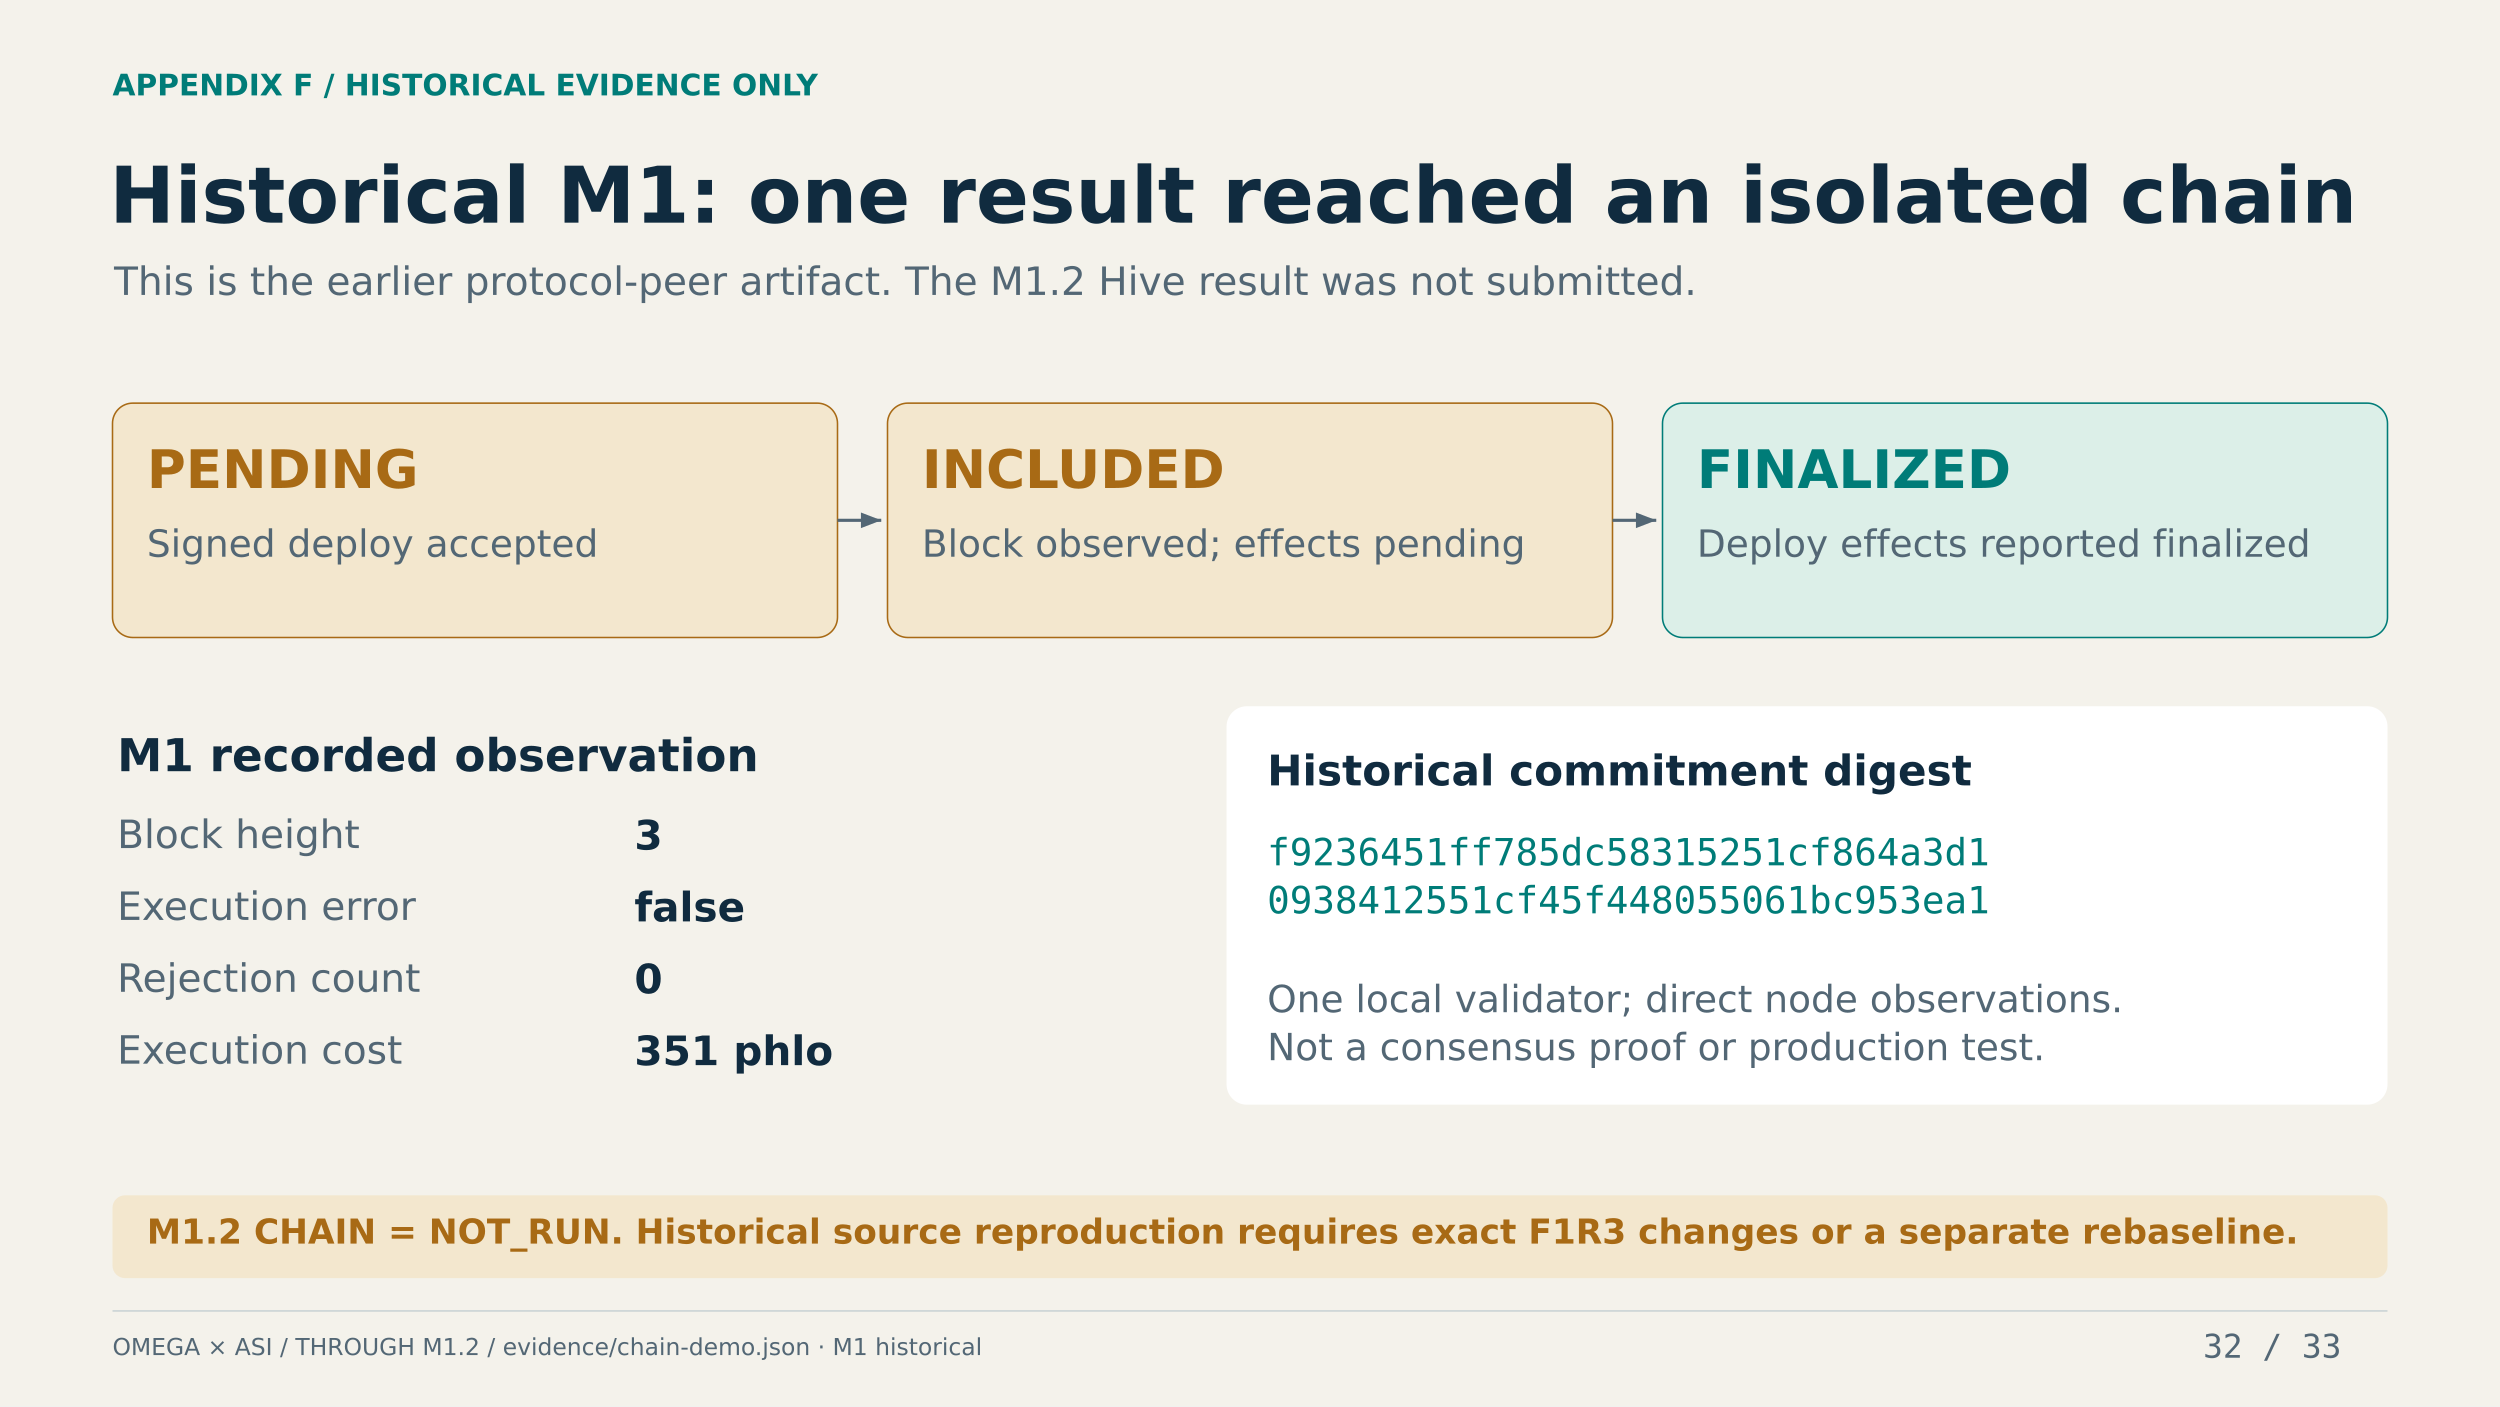
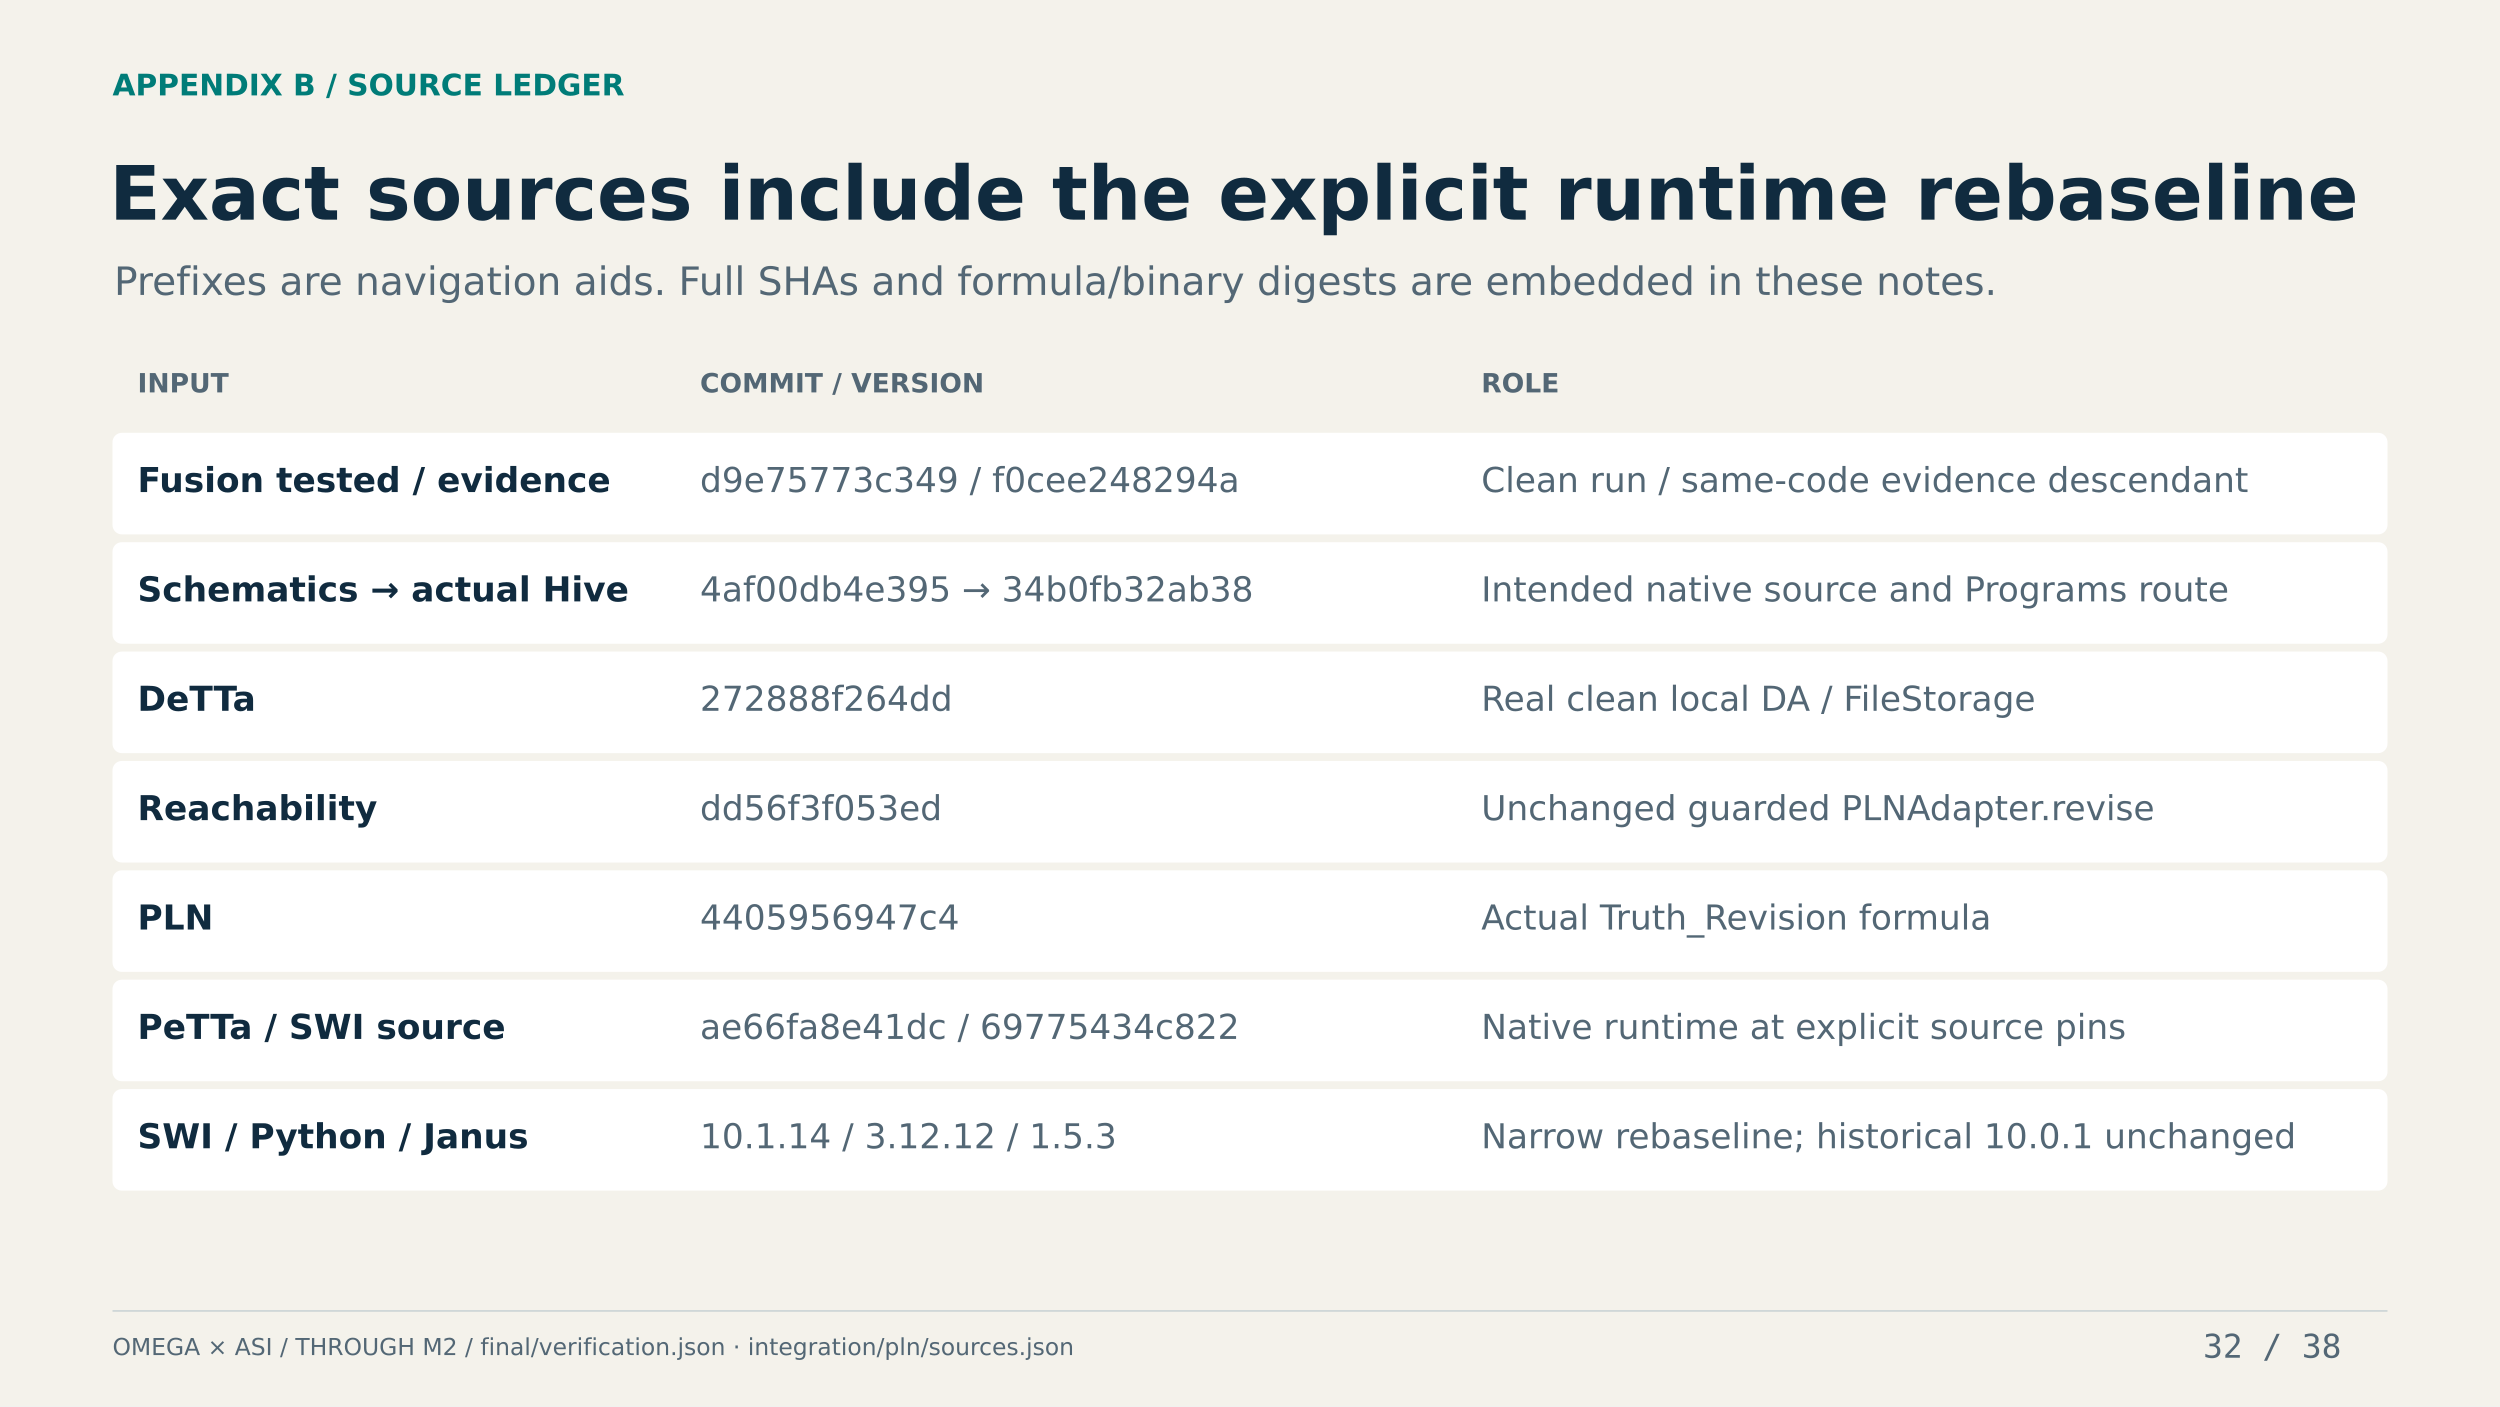
<svg xmlns="http://www.w3.org/2000/svg" width="1600" height="900" viewBox="0 0 1600 900" role="img" aria-labelledby="title desc">
  <rect width="1600" height="900" fill="#F4F2EB" />
-   <text x="72" y="61.05" font-family="DejaVu Sans" font-size="19" font-weight="700" fill="#007C78">APPENDIX F / HISTORICAL EVIDENCE ONLY</text>
-   <text x="70" y="142.5" font-family="DejaVu Sans" font-size="50" font-weight="700" fill="#102B3F">Historical M1: one result reached an isolated chain</text>
-   <text x="73" y="188.75" font-family="DejaVu Sans" font-size="25" font-weight="400" fill="#536775">This is the earlier protocol-peer artifact. The M1.2 Hive result was not submitted.</text>
-   <rect x="72" y="258" width="464" height="150" rx="13" fill="#F3E7CE" stroke="#A86A15" />
-   <text x="94" y="312.3" font-family="DejaVu Sans" font-size="34" font-weight="700" fill="#A86A15">PENDING</text>
-   <text x="94" y="356.32" font-family="DejaVu Sans" font-size="24" font-weight="400" fill="#536775">Signed deploy accepted</text>
-   <line x1="536" y1="333" x2="564" y2="333" stroke="#536775" stroke-width="2" />
-   <polygon points="564,333 551.0,328.0 551.0,338.0" fill="#536775" />
-   <rect x="568" y="258" width="464" height="150" rx="13" fill="#F3E7CE" stroke="#A86A15" />
-   <text x="590" y="312.3" font-family="DejaVu Sans" font-size="34" font-weight="700" fill="#A86A15">INCLUDED</text>
-   <text x="590" y="356.32" font-family="DejaVu Sans" font-size="24" font-weight="400" fill="#536775">Block observed; effects pending</text>
-   <line x1="1032" y1="333" x2="1060" y2="333" stroke="#536775" stroke-width="2" />
-   <polygon points="1060,333 1047.0,328.0 1047.0,338.0" fill="#536775" />
-   <rect x="1064" y="258" width="464" height="150" rx="13" fill="#DCEFE8" stroke="#007C78" />
-   <text x="1086" y="312.3" font-family="DejaVu Sans" font-size="34" font-weight="700" fill="#007C78">FINALIZED</text>
-   <text x="1086" y="356.32" font-family="DejaVu Sans" font-size="24" font-weight="400" fill="#536775">Deploy effects reported finalized</text>
-   <text x="75" y="493.55" font-family="DejaVu Sans" font-size="29" font-weight="700" fill="#102B3F">M1 recorded observation</text>
-   <text x="75" y="542.75" font-family="DejaVu Sans" font-size="25" font-weight="400" fill="#536775">Block height</text>
-   <text x="406" y="543.7" font-family="DejaVu Sans" font-size="26" font-weight="700" fill="#102B3F">3</text>
-   <text x="75" y="588.75" font-family="DejaVu Sans" font-size="25" font-weight="400" fill="#536775">Execution error</text>
-   <text x="406" y="589.7" font-family="DejaVu Sans" font-size="26" font-weight="700" fill="#102B3F">false</text>
-   <text x="75" y="634.75" font-family="DejaVu Sans" font-size="25" font-weight="400" fill="#536775">Rejection count</text>
-   <text x="406" y="635.7" font-family="DejaVu Sans" font-size="26" font-weight="700" fill="#102B3F">0</text>
-   <text x="75" y="680.75" font-family="DejaVu Sans" font-size="25" font-weight="400" fill="#536775">Execution cost</text>
-   <text x="406" y="681.7" font-family="DejaVu Sans" font-size="26" font-weight="700" fill="#102B3F">351 phlo</text>
-   <rect x="785" y="452" width="743" height="255" rx="13" fill="#FFFFFF" />
-   <text x="811" y="502.65" font-family="DejaVu Sans" font-size="27" font-weight="700" fill="#102B3F">Historical commitment digest</text>
-   <text x="811" y="553.8" font-family="DejaVu Sans Mono" font-size="24" font-weight="400" fill="#007C78">f9236451ff785dc58315251cf864a3d1</text>
-   <text x="811" y="584.52" font-family="DejaVu Sans Mono" font-size="24" font-weight="400" fill="#007C78">0938412551cf45f448055061bc953ea1</text>
-   <text x="811" y="647.8" font-family="DejaVu Sans" font-size="24" font-weight="400" fill="#536775">One local validator; direct node observations.</text>
-   <text x="811" y="678.52" font-family="DejaVu Sans" font-size="24" font-weight="400" fill="#536775">Not a consensus proof or production test.</text>
-   <rect x="72" y="765" width="1456" height="53" rx="8" fill="#F3E7CE" />
-   <text x="94" y="795.9" font-family="DejaVu Sans" font-size="22" font-weight="700" fill="#A86A15">M1.2 CHAIN = NOT_RUN. Historical source reproduction requires exact F1R3 changes or a separate rebaseline.</text>
+   <text x="72" y="61.05" font-family="DejaVu Sans" font-size="19" font-weight="700" fill="#007C78">APPENDIX B / SOURCE LEDGER</text>
+   <text x="70" y="140.6" font-family="DejaVu Sans" font-size="48" font-weight="700" fill="#102B3F">Exact sources include the explicit runtime rebaseline</text>
+   <text x="73" y="188.75" font-family="DejaVu Sans" font-size="25" font-weight="400" fill="#536775">Prefixes are navigation aids. Full SHAs and formula/binary digests are embedded in these notes.</text>
+   <text x="88" y="251.15" font-family="DejaVu Sans" font-size="17" font-weight="700" fill="#536775">INPUT</text>
+   <text x="448" y="251.15" font-family="DejaVu Sans" font-size="17" font-weight="700" fill="#536775">COMMIT / VERSION</text>
+   <text x="948" y="251.15" font-family="DejaVu Sans" font-size="17" font-weight="700" fill="#536775">ROLE</text>
+   <rect x="72" y="277" width="1456" height="65" rx="6" fill="#FFFFFF" />
+   <text x="88" y="314.9" font-family="DejaVu Sans" font-size="22" font-weight="700" fill="#102B3F">Fusion tested / evidence</text>
+   <text x="448" y="314.9" font-family="DejaVu Sans" font-size="22" font-weight="400" fill="#536775">d9e75773c349 / f0cee248294a</text>
+   <text x="948" y="314.9" font-family="DejaVu Sans" font-size="22" font-weight="400" fill="#536775">Clean run / same-code evidence descendant</text>
+   <rect x="72" y="347" width="1456" height="65" rx="6" fill="#FFFFFF" />
+   <text x="88" y="384.9" font-family="DejaVu Sans" font-size="22" font-weight="700" fill="#102B3F">Schematics → actual Hive</text>
+   <text x="448" y="384.9" font-family="DejaVu Sans" font-size="22" font-weight="400" fill="#536775">4af00db4e395 → 34b0fb32ab38</text>
+   <text x="948" y="384.9" font-family="DejaVu Sans" font-size="22" font-weight="400" fill="#536775">Intended native source and Programs route</text>
+   <rect x="72" y="417" width="1456" height="65" rx="6" fill="#FFFFFF" />
+   <text x="88" y="454.9" font-family="DejaVu Sans" font-size="22" font-weight="700" fill="#102B3F">DeTTa</text>
+   <text x="448" y="454.9" font-family="DejaVu Sans" font-size="22" font-weight="400" fill="#536775">272888f264dd</text>
+   <text x="948" y="454.9" font-family="DejaVu Sans" font-size="22" font-weight="400" fill="#536775">Real clean local DA / FileStorage</text>
+   <rect x="72" y="487" width="1456" height="65" rx="6" fill="#FFFFFF" />
+   <text x="88" y="524.9" font-family="DejaVu Sans" font-size="22" font-weight="700" fill="#102B3F">Reachability</text>
+   <text x="448" y="524.9" font-family="DejaVu Sans" font-size="22" font-weight="400" fill="#536775">dd56f3f053ed</text>
+   <text x="948" y="524.9" font-family="DejaVu Sans" font-size="22" font-weight="400" fill="#536775">Unchanged guarded PLNAdapter.revise</text>
+   <rect x="72" y="557" width="1456" height="65" rx="6" fill="#FFFFFF" />
+   <text x="88" y="594.9" font-family="DejaVu Sans" font-size="22" font-weight="700" fill="#102B3F">PLN</text>
+   <text x="448" y="594.9" font-family="DejaVu Sans" font-size="22" font-weight="400" fill="#536775">4405956947c4</text>
+   <text x="948" y="594.9" font-family="DejaVu Sans" font-size="22" font-weight="400" fill="#536775">Actual Truth_Revision formula</text>
+   <rect x="72" y="627" width="1456" height="65" rx="6" fill="#FFFFFF" />
+   <text x="88" y="664.9" font-family="DejaVu Sans" font-size="22" font-weight="700" fill="#102B3F">PeTTa / SWI source</text>
+   <text x="448" y="664.9" font-family="DejaVu Sans" font-size="22" font-weight="400" fill="#536775">ae66fa8e41dc / 69775434c822</text>
+   <text x="948" y="664.9" font-family="DejaVu Sans" font-size="22" font-weight="400" fill="#536775">Native runtime at explicit source pins</text>
+   <rect x="72" y="697" width="1456" height="65" rx="6" fill="#FFFFFF" />
+   <text x="88" y="734.9" font-family="DejaVu Sans" font-size="22" font-weight="700" fill="#102B3F">SWI / Python / Janus</text>
+   <text x="448" y="734.9" font-family="DejaVu Sans" font-size="22" font-weight="400" fill="#536775">10.1.14 / 3.12.12 / 1.5.3</text>
+   <text x="948" y="734.9" font-family="DejaVu Sans" font-size="22" font-weight="400" fill="#536775">Narrow rebaseline; historical 10.0.1 unchanged</text>
  <line x1="72" y1="839" x2="1528" y2="839" stroke="#C9D2D4" stroke-width="1" />
-   <text x="72" y="867.25" font-family="DejaVu Sans" font-size="15" font-weight="400" fill="#536775">OMEGA × ASI / THROUGH M1.2 / evidence/chain-demo.json · M1 historical</text>
-   <text x="1410" y="868.95" font-family="DejaVu Sans Mono" font-size="21" font-weight="400" fill="#536775">32 / 33</text>
+   <text x="72" y="867.25" font-family="DejaVu Sans" font-size="15" font-weight="400" fill="#536775">OMEGA × ASI / THROUGH M2 / final/verification.json · integration/pln/sources.json</text>
+   <text x="1410" y="868.95" font-family="DejaVu Sans Mono" font-size="21" font-weight="400" fill="#536775">32 / 38</text>
</svg>
